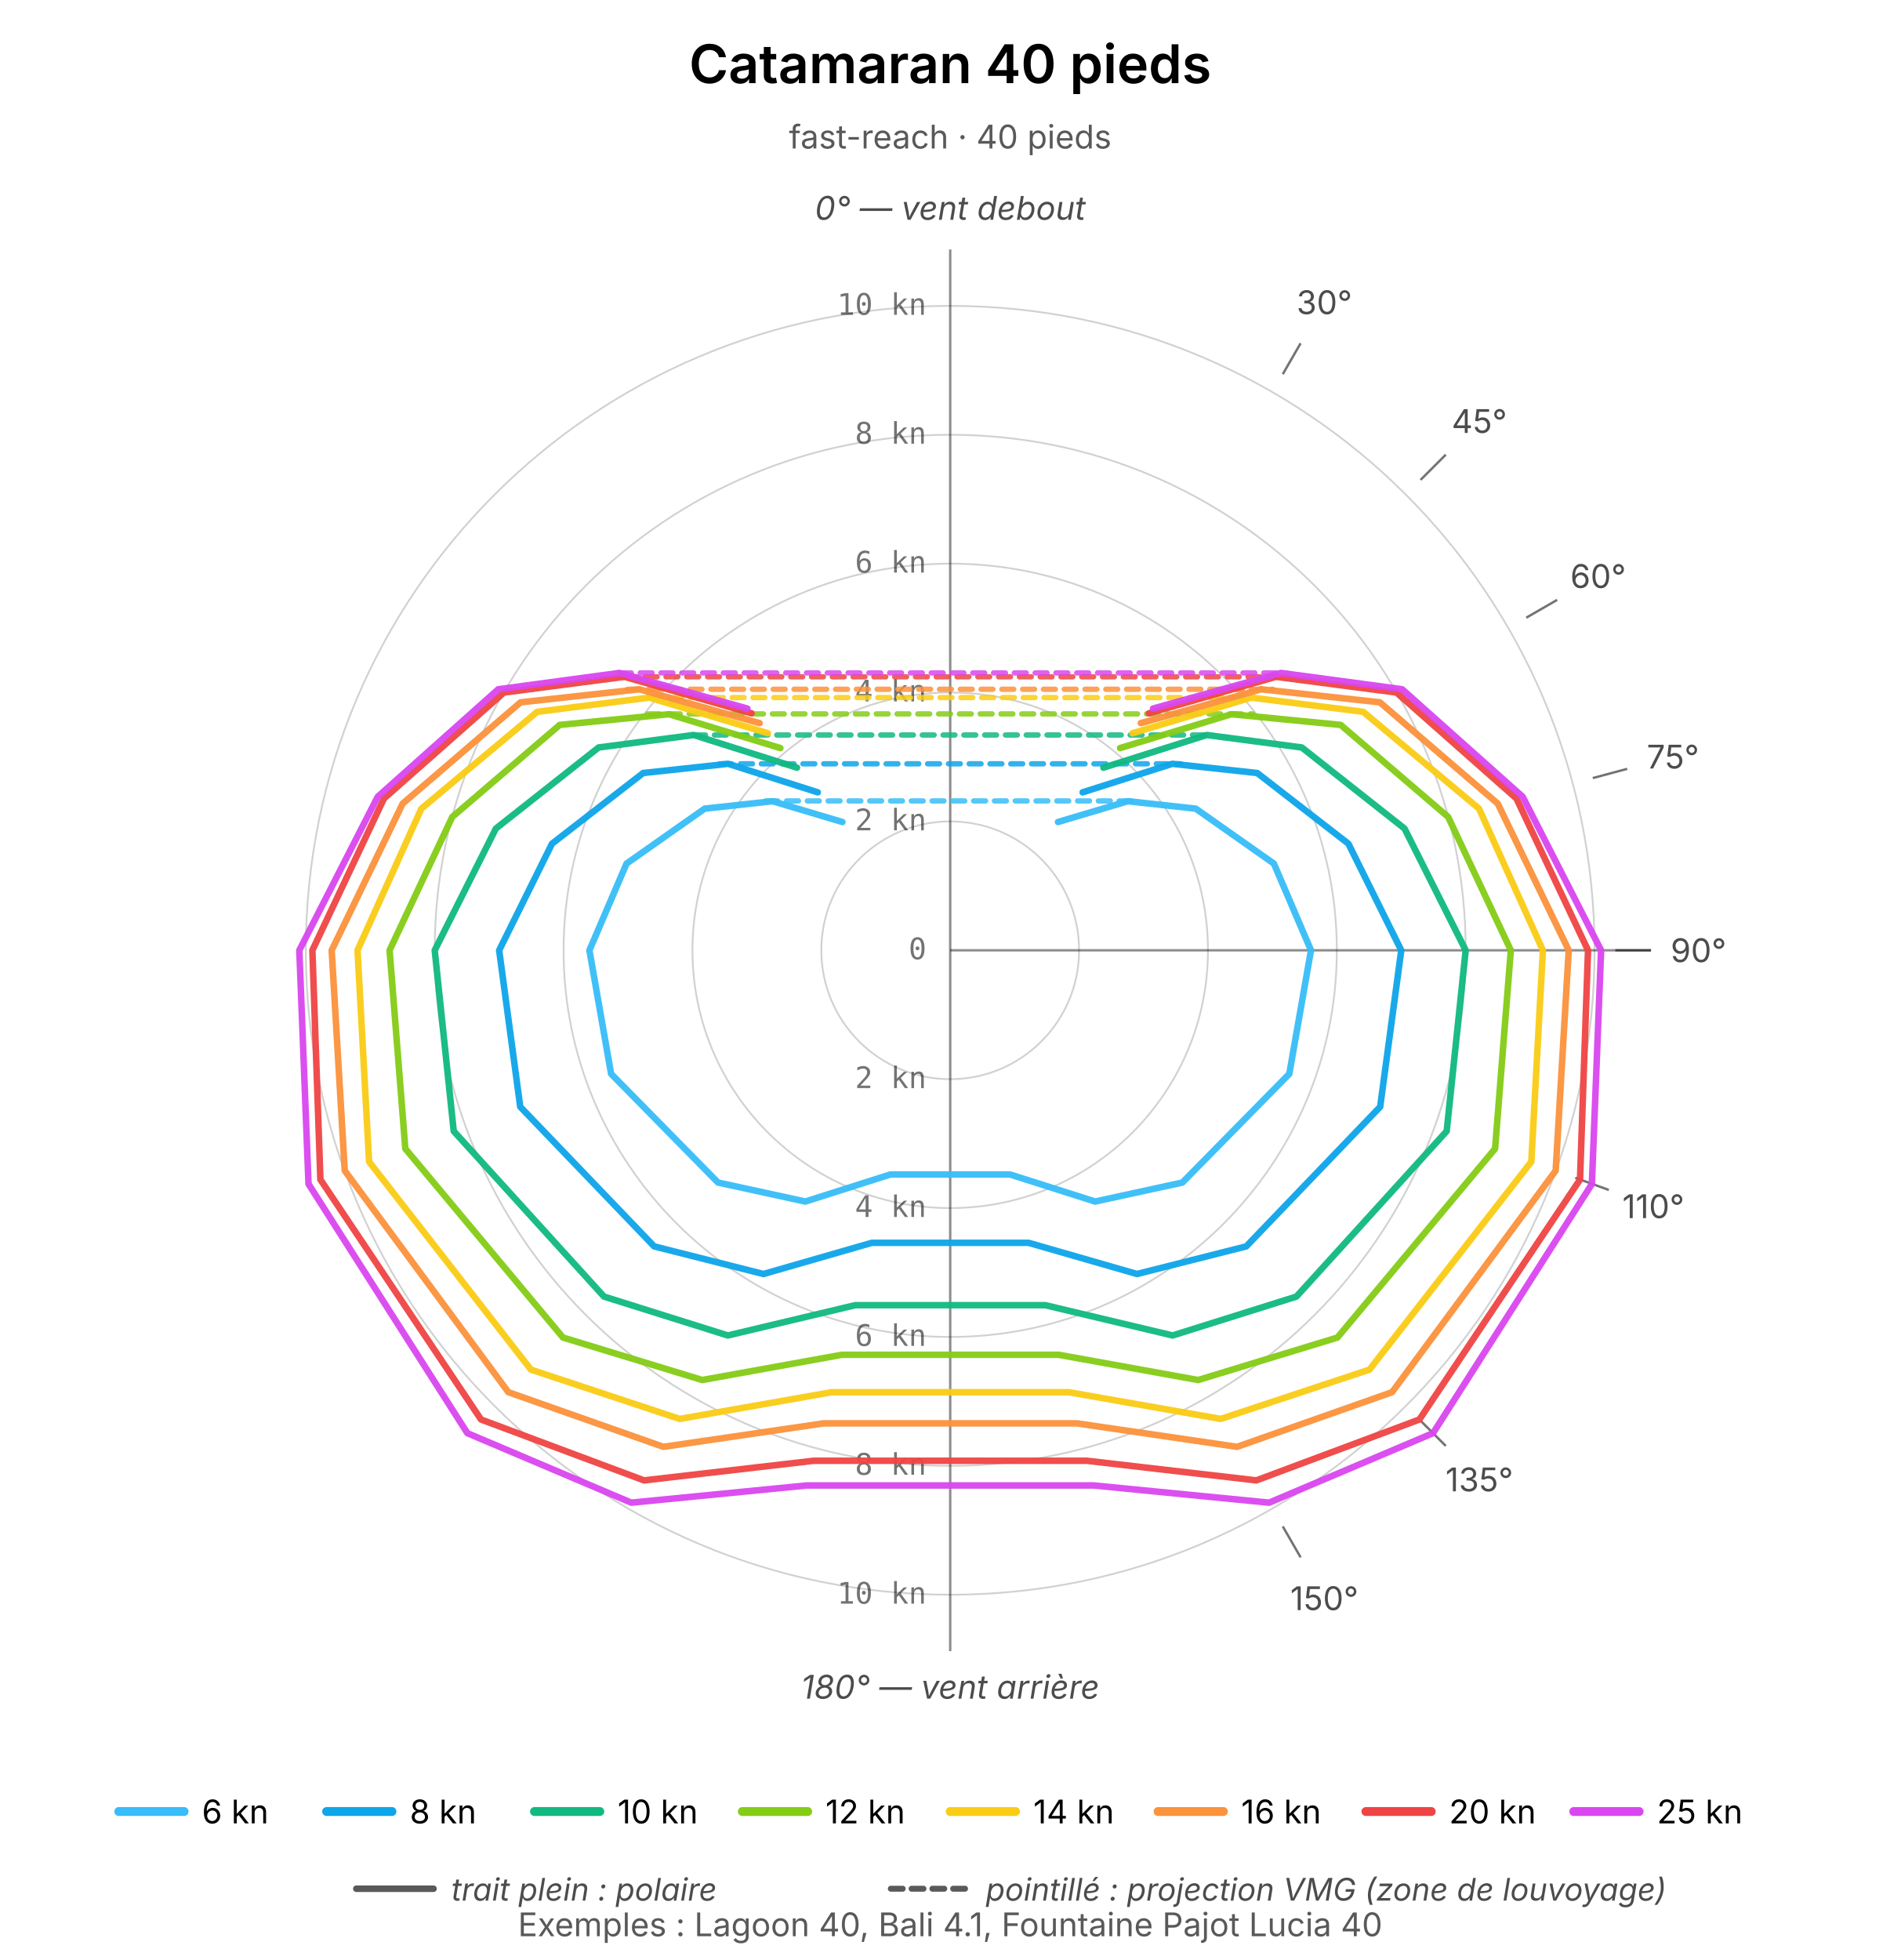
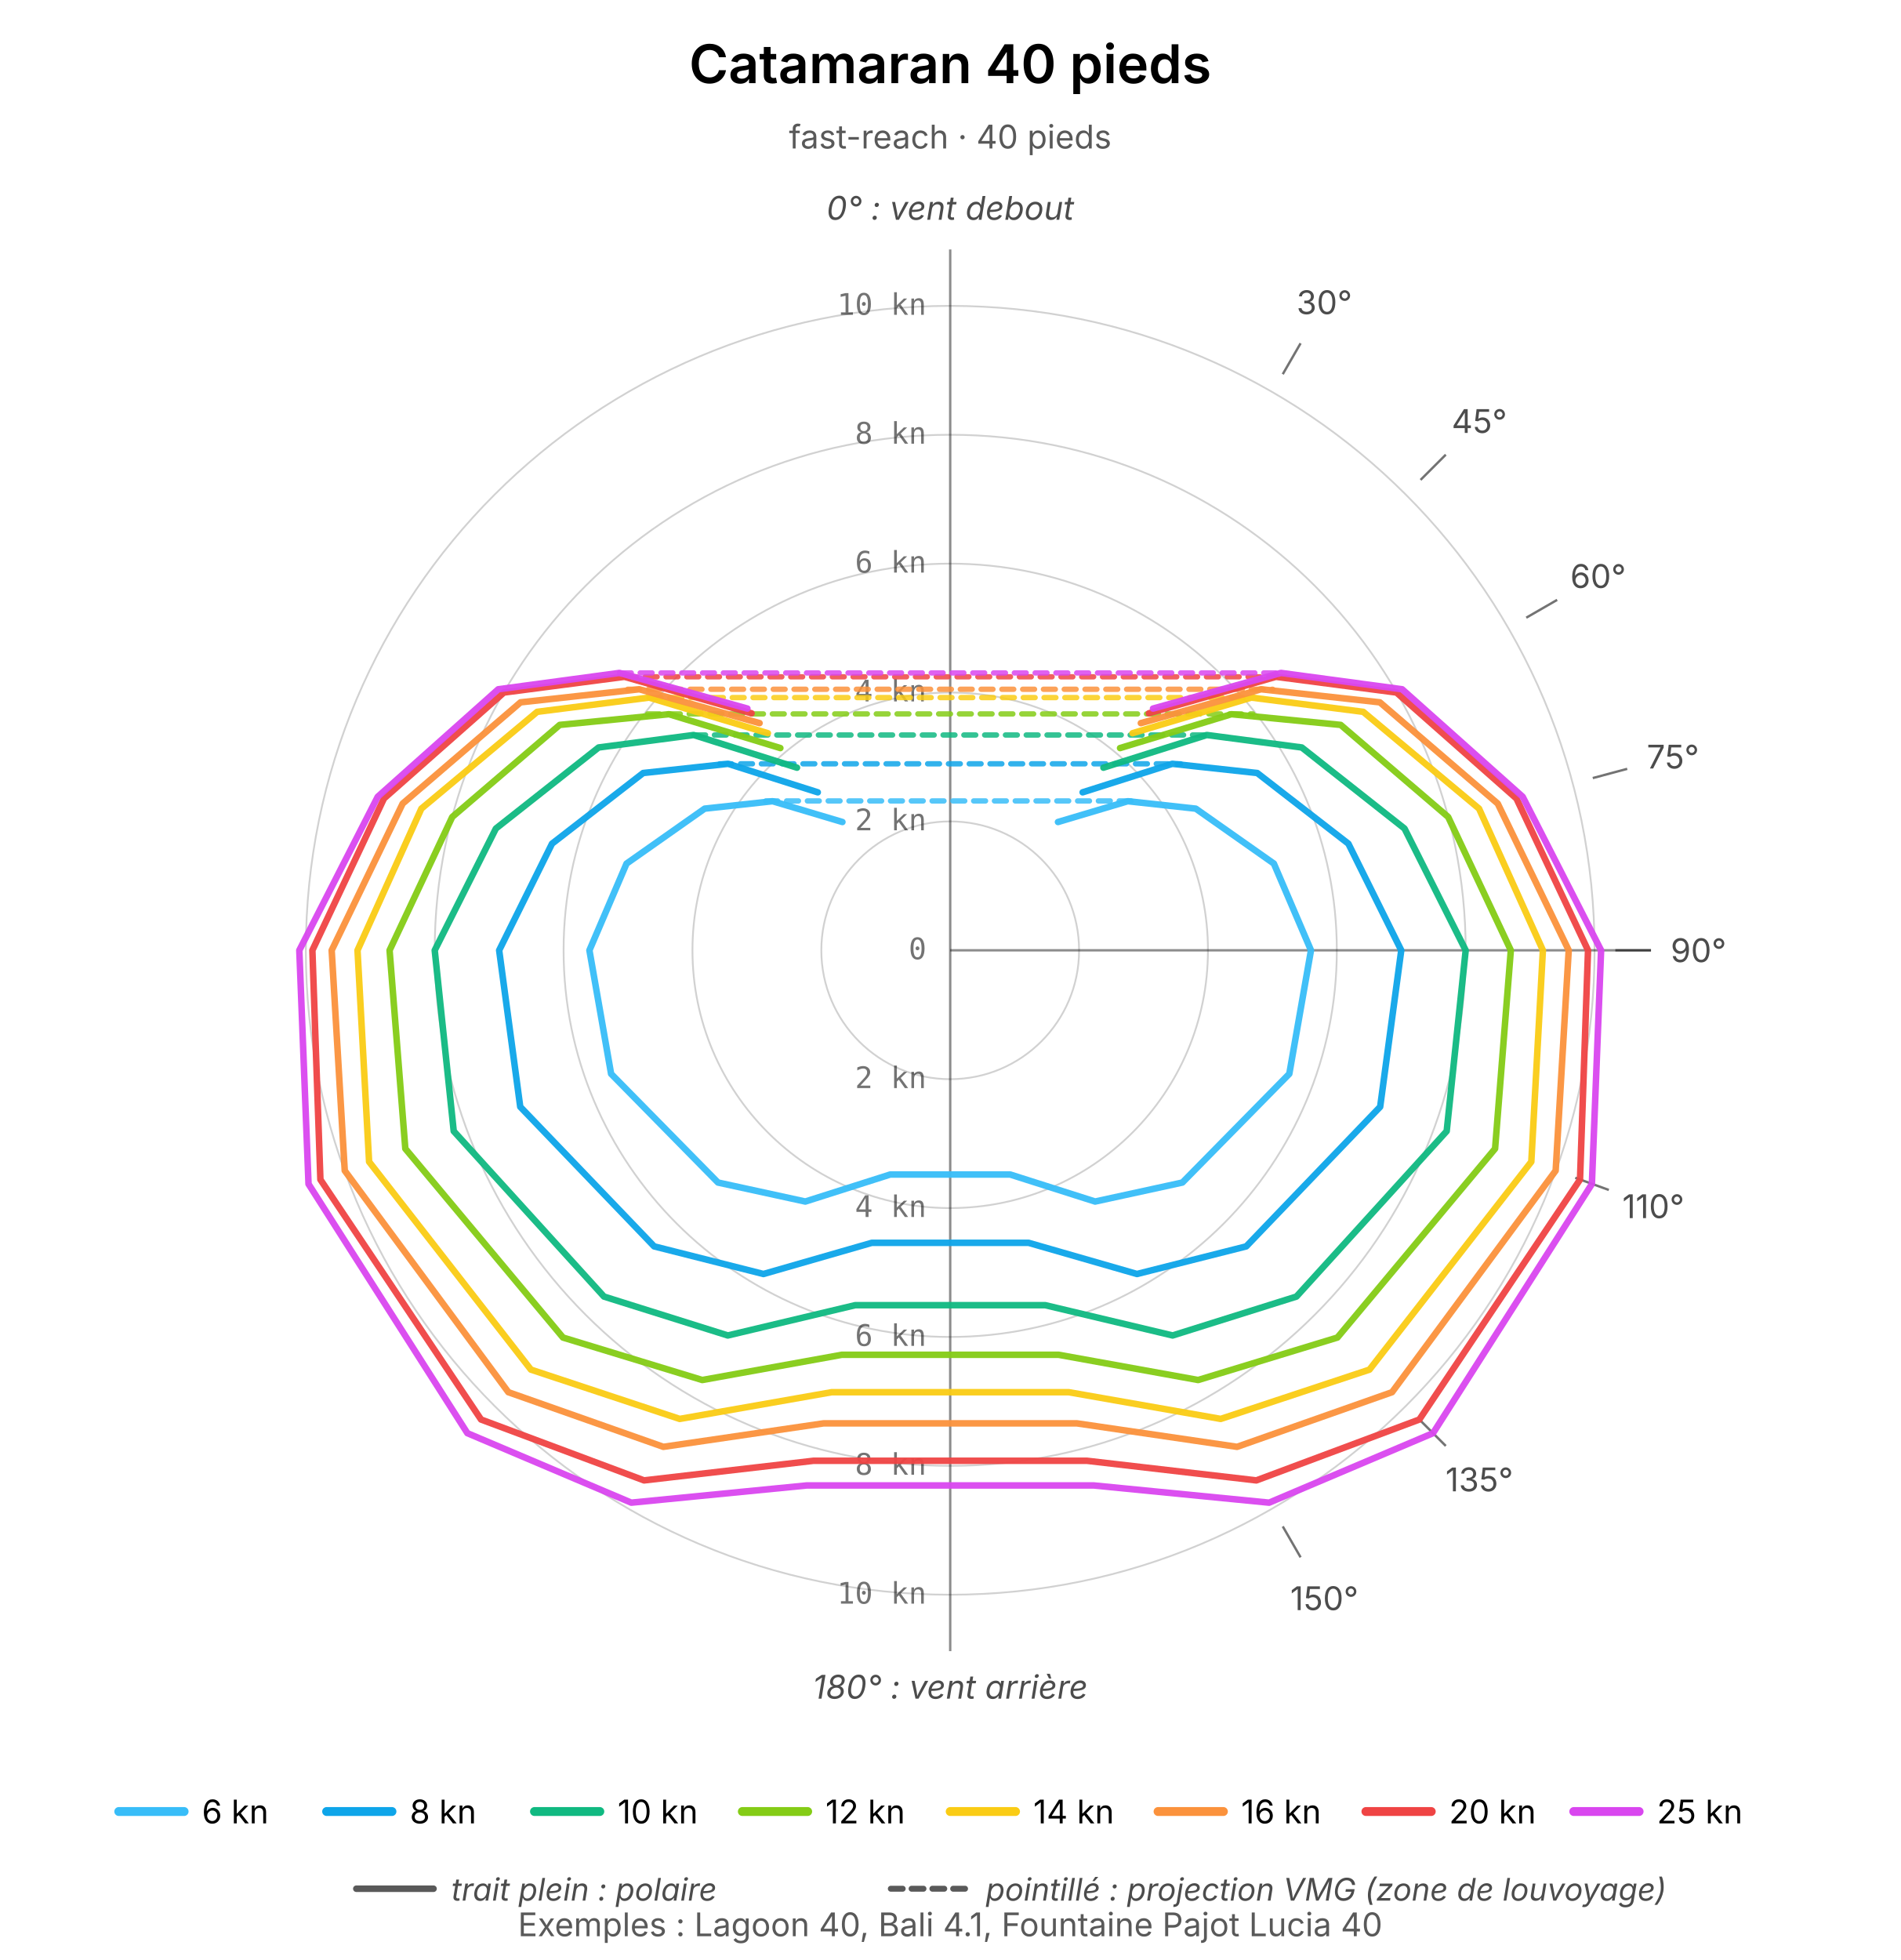
<svg xmlns="http://www.w3.org/2000/svg" viewBox="0 0 640 660" role="img" aria-labelledby="t d" font-family="ui-sans-serif, system-ui, -apple-system, sans-serif">
  <style>
    text { fill: currentColor; }
    .archetype-name { font-size: 18px; font-weight: 600; }
    .archetype-meta { font-size: 11px; opacity: 0.65; }
    .speed-label { font-size: 10px; opacity: 0.55; font-family: ui-monospace, monospace; }
    .angle-label { font-size: 11px; opacity: 0.7; }
    .cardinal { font-size: 11px; opacity: 0.7; font-style: italic; }
    .legend { font-size: 11px; }
    .legend-conv { font-size: 10.5px; opacity: 0.7; font-style: italic; }
  </style>
  <text x="320" y="28" class="archetype-name" text-anchor="middle">Catamaran 40 pieds</text>
  <text x="320" y="50" class="archetype-meta" text-anchor="middle">fast-reach · 40 pieds</text>
  <circle cx="320" cy="320" r="43.4" fill="none" stroke="currentColor" stroke-width="0.6" opacity="0.18" />
  <circle cx="320" cy="320" r="86.8" fill="none" stroke="currentColor" stroke-width="0.6" opacity="0.18" />
  <circle cx="320" cy="320" r="130.2" fill="none" stroke="currentColor" stroke-width="0.6" opacity="0.18" />
  <circle cx="320" cy="320" r="173.6" fill="none" stroke="currentColor" stroke-width="0.6" opacity="0.18" />
  <circle cx="320" cy="320" r="217.0" fill="none" stroke="currentColor" stroke-width="0.6" opacity="0.18" />
  <line x1="320" y1="84" x2="320" y2="556" stroke="currentColor" stroke-width="0.8" opacity="0.45" />
  <line x1="320" y1="320" x2="556" y2="320" stroke="currentColor" stroke-width="0.8" opacity="0.45" />
  <line x1="432.0" y1="126.0" x2="438.0" y2="115.6" stroke="currentColor" stroke-width="0.8" opacity="0.55" />
  <line x1="478.4" y1="161.6" x2="486.9" y2="153.1" stroke="currentColor" stroke-width="0.8" opacity="0.55" />
  <line x1="514.0" y1="208.0" x2="524.4" y2="202.0" stroke="currentColor" stroke-width="0.8" opacity="0.55" />
  <line x1="536.4" y1="262.0" x2="548.0" y2="258.9" stroke="currentColor" stroke-width="0.8" opacity="0.55" />
  <line x1="544.0" y1="320.0" x2="556.0" y2="320.0" stroke="currentColor" stroke-width="0.8" opacity="0.55" />
  <line x1="530.5" y1="396.6" x2="541.8" y2="400.7" stroke="currentColor" stroke-width="0.8" opacity="0.55" />
  <line x1="478.4" y1="478.4" x2="486.9" y2="486.9" stroke="currentColor" stroke-width="0.8" opacity="0.55" />
  <line x1="432.0" y1="514.0" x2="438.0" y2="524.4" stroke="currentColor" stroke-width="0.8" opacity="0.55" />
  <text x="446.0" y="101.8" class="angle-label" text-anchor="middle" dominant-baseline="middle">30°</text>
  <text x="498.2" y="141.8" class="angle-label" text-anchor="middle" dominant-baseline="middle">45°</text>
  <text x="538.2" y="194.0" class="angle-label" text-anchor="middle" dominant-baseline="middle">60°</text>
  <text x="563.4" y="254.8" class="angle-label" text-anchor="middle" dominant-baseline="middle">75°</text>
  <text x="572.0" y="320.0" class="angle-label" text-anchor="middle" dominant-baseline="middle">90°</text>
  <text x="556.8" y="406.2" class="angle-label" text-anchor="middle" dominant-baseline="middle">110°</text>
  <text x="498.2" y="498.2" class="angle-label" text-anchor="middle" dominant-baseline="middle">135°</text>
  <text x="446.0" y="538.2" class="angle-label" text-anchor="middle" dominant-baseline="middle">150°</text>
-   <text x="320" y="74" class="cardinal" text-anchor="middle">0° — vent debout</text>
-   <text x="320" y="572" class="cardinal" text-anchor="middle">180° — vent arrière</text>
+   <text x="320" y="74" class="cardinal" text-anchor="middle">0° : vent debout</text>
+   <text x="320" y="572" class="cardinal" text-anchor="middle">180° : vent arrière</text>
  <text x="312" y="279.6" class="speed-label" text-anchor="end">2 kn</text>
  <text x="312" y="366.4" class="speed-label" text-anchor="end">2 kn</text>
  <text x="312" y="236.2" class="speed-label" text-anchor="end">4 kn</text>
  <text x="312" y="409.8" class="speed-label" text-anchor="end">4 kn</text>
  <text x="312" y="192.8" class="speed-label" text-anchor="end">6 kn</text>
  <text x="312" y="453.2" class="speed-label" text-anchor="end">6 kn</text>
  <text x="312" y="149.4" class="speed-label" text-anchor="end">8 kn</text>
  <text x="312" y="496.6" class="speed-label" text-anchor="end">8 kn</text>
  <text x="312" y="106.0" class="speed-label" text-anchor="end">10 kn</text>
  <text x="312" y="540.0" class="speed-label" text-anchor="end">10 kn</text>
  <text x="312" y="323" class="speed-label" text-anchor="end">0</text>
  <g>
    <path d="M 356.3 276.8 L 379.8 269.8 L 402.7 272.3 L 429.0 290.8 L 441.5 320.0 L 434.2 361.6 L 398.2 398.2 L 368.8 404.6 L 340.2 395.5 L 299.8 395.5 L 271.2 404.6 L 241.8 398.2 L 205.8 361.6 L 198.5 320.0 L 211.0 290.8 L 237.3 272.3 L 260.2 269.8 L 283.7 276.8" fill="none" stroke="#38bdf8" stroke-width="2.2" stroke-linejoin="round" stroke-linecap="round" opacity="0.95">
          </path>
    <path d="M 257.9 269.7 L 382.1 269.7" fill="none" stroke="#38bdf8" stroke-width="1.8" stroke-linejoin="round" stroke-linecap="round" stroke-dasharray="4 3" opacity="0.85">
          </path>
  </g>
  <g>
    <path d="M 364.6 266.8 L 394.8 257.2 L 423.4 260.3 L 454.1 284.1 L 471.9 320.0 L 464.8 372.7 L 419.7 419.7 L 382.9 429.0 L 346.4 418.5 L 293.6 418.5 L 257.1 429.0 L 220.3 419.7 L 175.2 372.7 L 168.1 320.0 L 185.9 284.1 L 216.6 260.3 L 245.2 257.2 L 275.4 266.8" fill="none" stroke="#0ea5e9" stroke-width="2.2" stroke-linejoin="round" stroke-linecap="round" opacity="0.95">
          </path>
    <path d="M 242.4 257.2 L 397.6 257.2" fill="none" stroke="#0ea5e9" stroke-width="1.8" stroke-linejoin="round" stroke-linecap="round" stroke-dasharray="4 3" opacity="0.85">
          </path>
  </g>
  <g>
    <path d="M 371.6 258.5 L 406.4 247.5 L 438.4 251.7 L 473.0 279.0 L 493.6 320.0 L 487.2 380.9 L 436.6 436.6 L 394.9 449.7 L 352.0 439.5 L 288.0 439.5 L 245.1 449.7 L 203.4 436.6 L 152.8 380.9 L 146.4 320.0 L 167.0 279.0 L 201.6 251.7 L 233.6 247.5 L 268.4 258.5" fill="none" stroke="#10b981" stroke-width="2.2" stroke-linejoin="round" stroke-linecap="round" opacity="0.95">
          </path>
    <path d="M 233.6 247.5 L 406.4 247.5" fill="none" stroke="#10b981" stroke-width="1.8" stroke-linejoin="round" stroke-linecap="round" stroke-dasharray="4 3" opacity="0.85">
          </path>
  </g>
  <g>
    <path d="M 377.2 251.9 L 414.7 240.5 L 451.5 244.1 L 487.7 275.1 L 508.8 320.0 L 503.5 386.8 L 450.4 450.4 L 403.5 464.7 L 356.5 456.2 L 283.5 456.2 L 236.5 464.7 L 189.6 450.4 L 136.5 386.8 L 131.2 320.0 L 152.3 275.1 L 188.5 244.1 L 225.3 240.5 L 262.8 251.9" fill="none" stroke="#84cc16" stroke-width="2.2" stroke-linejoin="round" stroke-linecap="round" opacity="0.95">
          </path>
    <path d="M 218.1 240.4 L 421.9 240.4" fill="none" stroke="#84cc16" stroke-width="1.8" stroke-linejoin="round" stroke-linecap="round" stroke-dasharray="4 3" opacity="0.85">
          </path>
  </g>
  <g>
    <path d="M 381.4 246.9 L 421.4 234.9 L 459.1 239.7 L 498.1 272.3 L 519.6 320.0 L 515.7 391.2 L 461.2 461.2 L 411.1 477.8 L 359.9 468.8 L 280.1 468.8 L 228.9 477.8 L 178.8 461.2 L 124.3 391.2 L 120.4 320.0 L 141.9 272.3 L 180.9 239.7 L 218.6 234.9 L 258.6 246.9" fill="none" stroke="#facc15" stroke-width="2.2" stroke-linejoin="round" stroke-linecap="round" opacity="0.95">
          </path>
    <path d="M 218.6 234.9 L 421.4 234.9" fill="none" stroke="#facc15" stroke-width="1.8" stroke-linejoin="round" stroke-linecap="round" stroke-dasharray="4 3" opacity="0.85">
          </path>
  </g>
  <g>
    <path d="M 384.2 243.5 L 424.7 232.1 L 464.7 236.5 L 504.4 270.6 L 528.3 320.0 L 523.9 394.2 L 468.8 468.8 L 416.6 487.2 L 362.7 479.3 L 277.3 479.3 L 223.4 487.2 L 171.2 468.8 L 116.1 394.2 L 111.7 320.0 L 135.6 270.6 L 175.3 236.5 L 215.3 232.1 L 255.8 243.5" fill="none" stroke="#fb923c" stroke-width="2.2" stroke-linejoin="round" stroke-linecap="round" opacity="0.95">
          </path>
    <path d="M 211.4 232.1 L 428.6 232.1" fill="none" stroke="#fb923c" stroke-width="1.8" stroke-linejoin="round" stroke-linecap="round" stroke-dasharray="4 3" opacity="0.85">
          </path>
  </g>
  <g>
    <path d="M 386.9 240.2 L 429.7 227.9 L 470.3 233.2 L 510.7 268.9 L 534.8 320.0 L 532.1 397.2 L 478.0 478.0 L 423.1 498.5 L 366.1 491.9 L 273.9 491.9 L 216.9 498.5 L 162.0 478.0 L 107.9 397.2 L 105.2 320.0 L 129.3 268.9 L 169.7 233.2 L 210.3 227.9 L 253.1 240.2" fill="none" stroke="#ef4444" stroke-width="2.2" stroke-linejoin="round" stroke-linecap="round" opacity="0.95">
          </path>
    <path d="M 210.3 227.9 L 429.7 227.9" fill="none" stroke="#ef4444" stroke-width="1.8" stroke-linejoin="round" stroke-linecap="round" stroke-dasharray="4 3" opacity="0.85">
          </path>
  </g>
  <g>
    <path d="M 388.3 238.6 L 431.4 226.6 L 472.2 232.1 L 512.8 268.3 L 539.2 320.0 L 536.1 398.7 L 482.6 482.6 L 427.4 506.0 L 368.3 500.2 L 271.7 500.2 L 212.6 506.0 L 157.4 482.6 L 103.9 398.7 L 100.8 320.0 L 127.2 268.3 L 167.8 232.1 L 208.6 226.6 L 251.7 238.6" fill="none" stroke="#d946ef" stroke-width="2.2" stroke-linejoin="round" stroke-linecap="round" opacity="0.95">
          </path>
    <path d="M 208.6 226.6 L 431.4 226.6" fill="none" stroke="#d946ef" stroke-width="1.8" stroke-linejoin="round" stroke-linecap="round" stroke-dasharray="4 3" opacity="0.85">
          </path>
  </g>
  <g transform="translate(40, 604)">
    <line x1="0" y1="6" x2="22" y2="6" stroke="#38bdf8" stroke-width="3" stroke-linecap="round" />
    <text x="28" y="10" class="legend">6 kn</text>
  </g>
  <g transform="translate(110, 604)">
    <line x1="0" y1="6" x2="22" y2="6" stroke="#0ea5e9" stroke-width="3" stroke-linecap="round" />
    <text x="28" y="10" class="legend">8 kn</text>
  </g>
  <g transform="translate(180, 604)">
    <line x1="0" y1="6" x2="22" y2="6" stroke="#10b981" stroke-width="3" stroke-linecap="round" />
    <text x="28" y="10" class="legend">10 kn</text>
  </g>
  <g transform="translate(250, 604)">
    <line x1="0" y1="6" x2="22" y2="6" stroke="#84cc16" stroke-width="3" stroke-linecap="round" />
    <text x="28" y="10" class="legend">12 kn</text>
  </g>
  <g transform="translate(320, 604)">
    <line x1="0" y1="6" x2="22" y2="6" stroke="#facc15" stroke-width="3" stroke-linecap="round" />
    <text x="28" y="10" class="legend">14 kn</text>
  </g>
  <g transform="translate(390, 604)">
    <line x1="0" y1="6" x2="22" y2="6" stroke="#fb923c" stroke-width="3" stroke-linecap="round" />
    <text x="28" y="10" class="legend">16 kn</text>
  </g>
  <g transform="translate(460, 604)">
    <line x1="0" y1="6" x2="22" y2="6" stroke="#ef4444" stroke-width="3" stroke-linecap="round" />
    <text x="28" y="10" class="legend">20 kn</text>
  </g>
  <g transform="translate(530, 604)">
    <line x1="0" y1="6" x2="22" y2="6" stroke="#d946ef" stroke-width="3" stroke-linecap="round" />
    <text x="28" y="10" class="legend">25 kn</text>
  </g>
  <g transform="translate(120, 630)">
    <line x1="0" y1="6" x2="26" y2="6" stroke="currentColor" stroke-width="2.2" stroke-linecap="round" opacity="0.65" />
    <text x="32" y="10" class="legend-conv">trait plein : polaire</text>
    <line x1="180" y1="6" x2="206" y2="6" stroke="currentColor" stroke-width="2" stroke-dasharray="4 3" stroke-linecap="round" opacity="0.65" />
    <text x="212" y="10" class="legend-conv">pointillé : projection VMG (zone de louvoyage)</text>
  </g>
  <text x="320" y="652" class="archetype-meta" text-anchor="middle">Exemples : Lagoon 40, Bali 4.1, Fountaine Pajot Lucia 40</text>
</svg>
